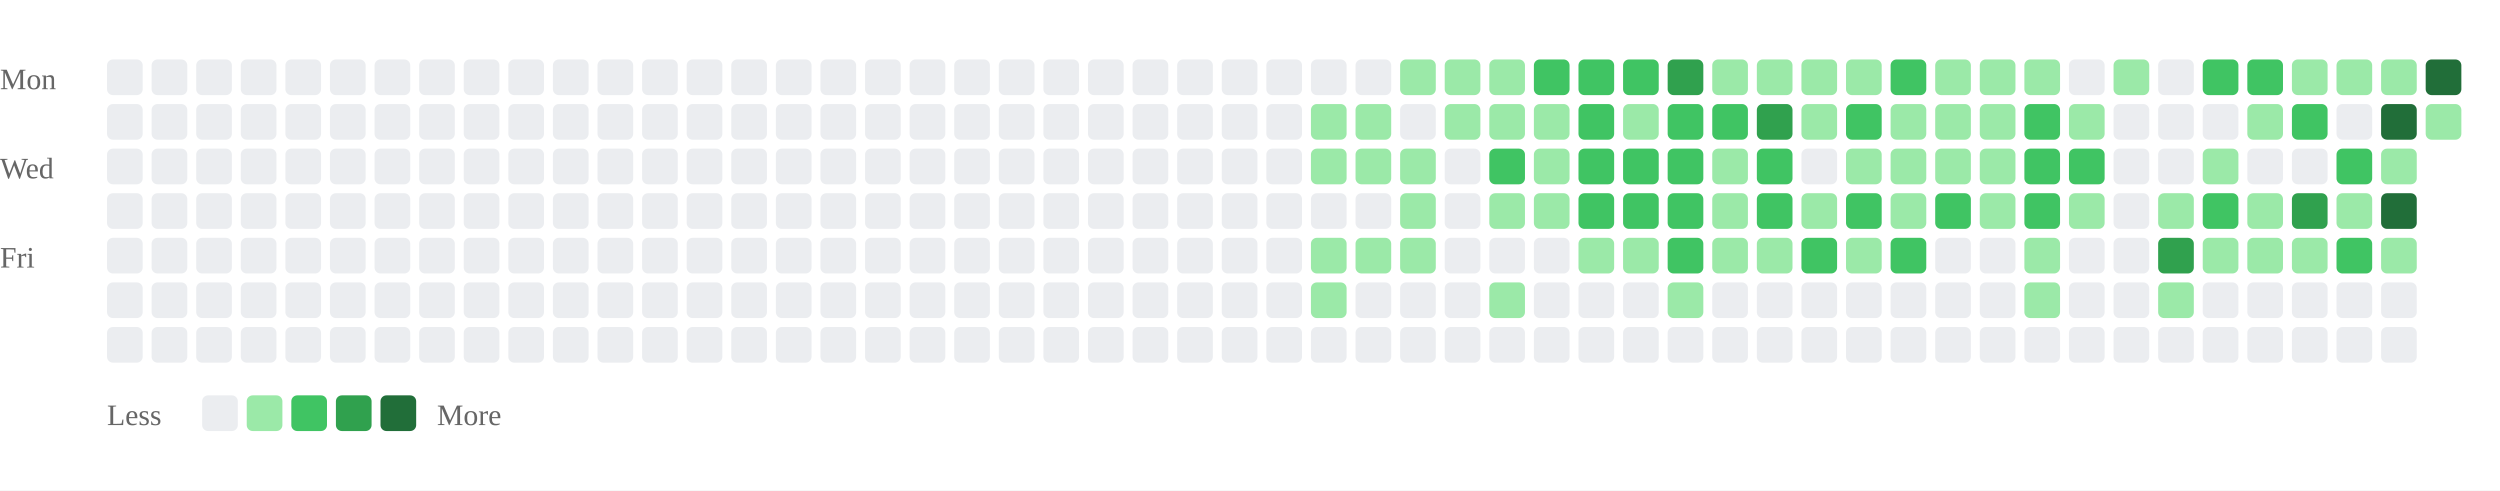
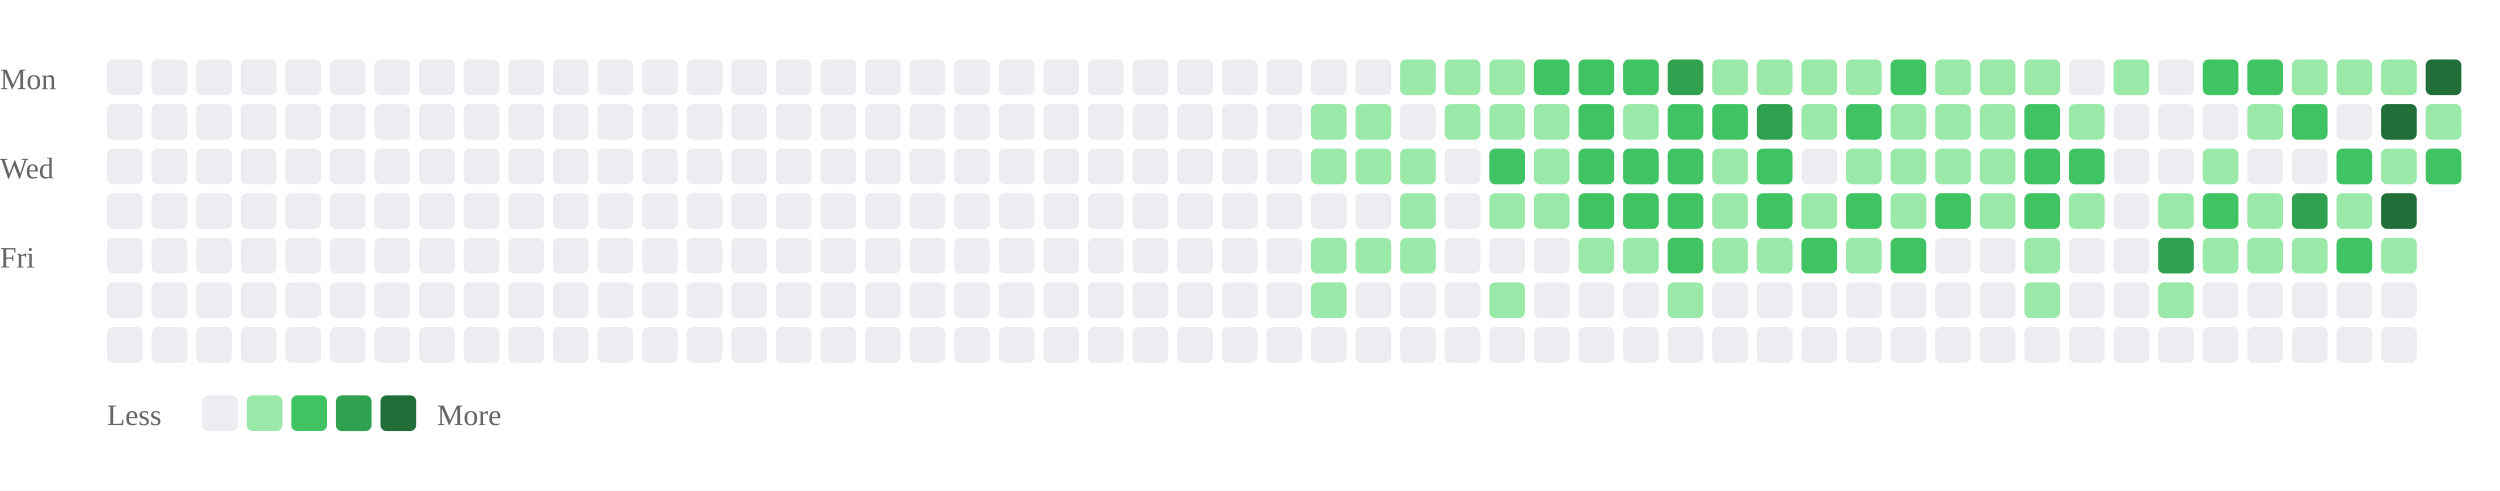
<svg xmlns="http://www.w3.org/2000/svg" width="841" height="165" role="img" aria-label="GitLab contribution heatmap for jianjiale">
  <rect width="100%" height="100%" fill="#ffffff" />
  <text x="0" y="30" font-size="10" fill="#666">Mon</text>
  <text x="0" y="45" font-size="10" fill="#666" />
  <text x="0" y="60" font-size="10" fill="#666">Wed</text>
  <text x="0" y="75" font-size="10" fill="#666" />
  <text x="0" y="90" font-size="10" fill="#666">Fri</text>
  <text x="0" y="105" font-size="10" fill="#666" />
  <text x="0" y="120" font-size="10" fill="#666" />
  <rect x="36" y="20" width="12" height="12" rx="2" fill="#ebedf0" data-date="2025-11-17" data-count="0" />
  <rect x="36" y="35" width="12" height="12" rx="2" fill="#ebedf0" data-date="2025-11-18" data-count="0" />
  <rect x="36" y="50" width="12" height="12" rx="2" fill="#ebedf0" data-date="2025-11-19" data-count="0" />
  <rect x="36" y="65" width="12" height="12" rx="2" fill="#ebedf0" data-date="2025-11-20" data-count="0" />
  <rect x="36" y="80" width="12" height="12" rx="2" fill="#ebedf0" data-date="2025-11-21" data-count="0" />
  <rect x="36" y="95" width="12" height="12" rx="2" fill="#ebedf0" data-date="2025-11-22" data-count="0" />
  <rect x="36" y="110" width="12" height="12" rx="2" fill="#ebedf0" data-date="2025-11-23" data-count="0" />
  <rect x="51" y="20" width="12" height="12" rx="2" fill="#ebedf0" data-date="2025-11-24" data-count="0" />
  <rect x="51" y="35" width="12" height="12" rx="2" fill="#ebedf0" data-date="2025-11-25" data-count="0" />
  <rect x="51" y="50" width="12" height="12" rx="2" fill="#ebedf0" data-date="2025-11-26" data-count="0" />
  <rect x="51" y="65" width="12" height="12" rx="2" fill="#ebedf0" data-date="2025-11-27" data-count="0" />
  <rect x="51" y="80" width="12" height="12" rx="2" fill="#ebedf0" data-date="2025-11-28" data-count="0" />
  <rect x="51" y="95" width="12" height="12" rx="2" fill="#ebedf0" data-date="2025-11-29" data-count="0" />
  <rect x="51" y="110" width="12" height="12" rx="2" fill="#ebedf0" data-date="2025-11-30" data-count="0" />
  <rect x="66" y="20" width="12" height="12" rx="2" fill="#ebedf0" data-date="2025-12-01" data-count="0" />
  <rect x="66" y="35" width="12" height="12" rx="2" fill="#ebedf0" data-date="2025-12-02" data-count="0" />
  <rect x="66" y="50" width="12" height="12" rx="2" fill="#ebedf0" data-date="2025-12-03" data-count="0" />
  <rect x="66" y="65" width="12" height="12" rx="2" fill="#ebedf0" data-date="2025-12-04" data-count="0" />
  <rect x="66" y="80" width="12" height="12" rx="2" fill="#ebedf0" data-date="2025-12-05" data-count="0" />
  <rect x="66" y="95" width="12" height="12" rx="2" fill="#ebedf0" data-date="2025-12-06" data-count="0" />
  <rect x="66" y="110" width="12" height="12" rx="2" fill="#ebedf0" data-date="2025-12-07" data-count="0" />
  <rect x="81" y="20" width="12" height="12" rx="2" fill="#ebedf0" data-date="2025-12-08" data-count="0" />
  <rect x="81" y="35" width="12" height="12" rx="2" fill="#ebedf0" data-date="2025-12-09" data-count="0" />
  <rect x="81" y="50" width="12" height="12" rx="2" fill="#ebedf0" data-date="2025-12-10" data-count="0" />
  <rect x="81" y="65" width="12" height="12" rx="2" fill="#ebedf0" data-date="2025-12-11" data-count="0" />
  <rect x="81" y="80" width="12" height="12" rx="2" fill="#ebedf0" data-date="2025-12-12" data-count="0" />
  <rect x="81" y="95" width="12" height="12" rx="2" fill="#ebedf0" data-date="2025-12-13" data-count="0" />
  <rect x="81" y="110" width="12" height="12" rx="2" fill="#ebedf0" data-date="2025-12-14" data-count="0" />
  <rect x="96" y="20" width="12" height="12" rx="2" fill="#ebedf0" data-date="2025-12-15" data-count="0" />
  <rect x="96" y="35" width="12" height="12" rx="2" fill="#ebedf0" data-date="2025-12-16" data-count="0" />
  <rect x="96" y="50" width="12" height="12" rx="2" fill="#ebedf0" data-date="2025-12-17" data-count="0" />
  <rect x="96" y="65" width="12" height="12" rx="2" fill="#ebedf0" data-date="2025-12-18" data-count="0" />
  <rect x="96" y="80" width="12" height="12" rx="2" fill="#ebedf0" data-date="2025-12-19" data-count="0" />
  <rect x="96" y="95" width="12" height="12" rx="2" fill="#ebedf0" data-date="2025-12-20" data-count="0" />
  <rect x="96" y="110" width="12" height="12" rx="2" fill="#ebedf0" data-date="2025-12-21" data-count="0" />
  <rect x="111" y="20" width="12" height="12" rx="2" fill="#ebedf0" data-date="2025-12-22" data-count="0" />
  <rect x="111" y="35" width="12" height="12" rx="2" fill="#ebedf0" data-date="2025-12-23" data-count="0" />
  <rect x="111" y="50" width="12" height="12" rx="2" fill="#ebedf0" data-date="2025-12-24" data-count="0" />
  <rect x="111" y="65" width="12" height="12" rx="2" fill="#ebedf0" data-date="2025-12-25" data-count="0" />
  <rect x="111" y="80" width="12" height="12" rx="2" fill="#ebedf0" data-date="2025-12-26" data-count="0" />
  <rect x="111" y="95" width="12" height="12" rx="2" fill="#ebedf0" data-date="2025-12-27" data-count="0" />
  <rect x="111" y="110" width="12" height="12" rx="2" fill="#ebedf0" data-date="2025-12-28" data-count="0" />
  <rect x="126" y="20" width="12" height="12" rx="2" fill="#ebedf0" data-date="2025-12-29" data-count="0" />
  <rect x="126" y="35" width="12" height="12" rx="2" fill="#ebedf0" data-date="2025-12-30" data-count="0" />
  <rect x="126" y="50" width="12" height="12" rx="2" fill="#ebedf0" data-date="2025-12-31" data-count="0" />
  <rect x="126" y="65" width="12" height="12" rx="2" fill="#ebedf0" data-date="2026-01-01" data-count="0" />
  <rect x="126" y="80" width="12" height="12" rx="2" fill="#ebedf0" data-date="2026-01-02" data-count="0" />
  <rect x="126" y="95" width="12" height="12" rx="2" fill="#ebedf0" data-date="2026-01-03" data-count="0" />
  <rect x="126" y="110" width="12" height="12" rx="2" fill="#ebedf0" data-date="2026-01-04" data-count="0" />
  <rect x="141" y="20" width="12" height="12" rx="2" fill="#ebedf0" data-date="2026-01-05" data-count="0" />
  <rect x="141" y="35" width="12" height="12" rx="2" fill="#ebedf0" data-date="2026-01-06" data-count="0" />
  <rect x="141" y="50" width="12" height="12" rx="2" fill="#ebedf0" data-date="2026-01-07" data-count="0" />
  <rect x="141" y="65" width="12" height="12" rx="2" fill="#ebedf0" data-date="2026-01-08" data-count="0" />
  <rect x="141" y="80" width="12" height="12" rx="2" fill="#ebedf0" data-date="2026-01-09" data-count="0" />
  <rect x="141" y="95" width="12" height="12" rx="2" fill="#ebedf0" data-date="2026-01-10" data-count="0" />
  <rect x="141" y="110" width="12" height="12" rx="2" fill="#ebedf0" data-date="2026-01-11" data-count="0" />
  <rect x="156" y="20" width="12" height="12" rx="2" fill="#ebedf0" data-date="2026-01-12" data-count="0" />
  <rect x="156" y="35" width="12" height="12" rx="2" fill="#ebedf0" data-date="2026-01-13" data-count="0" />
  <rect x="156" y="50" width="12" height="12" rx="2" fill="#ebedf0" data-date="2026-01-14" data-count="0" />
  <rect x="156" y="65" width="12" height="12" rx="2" fill="#ebedf0" data-date="2026-01-15" data-count="0" />
  <rect x="156" y="80" width="12" height="12" rx="2" fill="#ebedf0" data-date="2026-01-16" data-count="0" />
  <rect x="156" y="95" width="12" height="12" rx="2" fill="#ebedf0" data-date="2026-01-17" data-count="0" />
  <rect x="156" y="110" width="12" height="12" rx="2" fill="#ebedf0" data-date="2026-01-18" data-count="0" />
  <rect x="171" y="20" width="12" height="12" rx="2" fill="#ebedf0" data-date="2026-01-19" data-count="0" />
  <rect x="171" y="35" width="12" height="12" rx="2" fill="#ebedf0" data-date="2026-01-20" data-count="0" />
  <rect x="171" y="50" width="12" height="12" rx="2" fill="#ebedf0" data-date="2026-01-21" data-count="0" />
  <rect x="171" y="65" width="12" height="12" rx="2" fill="#ebedf0" data-date="2026-01-22" data-count="0" />
  <rect x="171" y="80" width="12" height="12" rx="2" fill="#ebedf0" data-date="2026-01-23" data-count="0" />
  <rect x="171" y="95" width="12" height="12" rx="2" fill="#ebedf0" data-date="2026-01-24" data-count="0" />
  <rect x="171" y="110" width="12" height="12" rx="2" fill="#ebedf0" data-date="2026-01-25" data-count="0" />
  <rect x="186" y="20" width="12" height="12" rx="2" fill="#ebedf0" data-date="2026-01-26" data-count="0" />
  <rect x="186" y="35" width="12" height="12" rx="2" fill="#ebedf0" data-date="2026-01-27" data-count="0" />
  <rect x="186" y="50" width="12" height="12" rx="2" fill="#ebedf0" data-date="2026-01-28" data-count="0" />
  <rect x="186" y="65" width="12" height="12" rx="2" fill="#ebedf0" data-date="2026-01-29" data-count="0" />
  <rect x="186" y="80" width="12" height="12" rx="2" fill="#ebedf0" data-date="2026-01-30" data-count="0" />
  <rect x="186" y="95" width="12" height="12" rx="2" fill="#ebedf0" data-date="2026-01-31" data-count="0" />
  <rect x="186" y="110" width="12" height="12" rx="2" fill="#ebedf0" data-date="2026-02-01" data-count="0" />
  <rect x="201" y="20" width="12" height="12" rx="2" fill="#ebedf0" data-date="2026-02-02" data-count="0" />
  <rect x="201" y="35" width="12" height="12" rx="2" fill="#ebedf0" data-date="2026-02-03" data-count="0" />
  <rect x="201" y="50" width="12" height="12" rx="2" fill="#ebedf0" data-date="2026-02-04" data-count="0" />
  <rect x="201" y="65" width="12" height="12" rx="2" fill="#ebedf0" data-date="2026-02-05" data-count="0" />
  <rect x="201" y="80" width="12" height="12" rx="2" fill="#ebedf0" data-date="2026-02-06" data-count="0" />
  <rect x="201" y="95" width="12" height="12" rx="2" fill="#ebedf0" data-date="2026-02-07" data-count="0" />
  <rect x="201" y="110" width="12" height="12" rx="2" fill="#ebedf0" data-date="2026-02-08" data-count="0" />
  <rect x="216" y="20" width="12" height="12" rx="2" fill="#ebedf0" data-date="2026-02-09" data-count="0" />
  <rect x="216" y="35" width="12" height="12" rx="2" fill="#ebedf0" data-date="2026-02-10" data-count="0" />
  <rect x="216" y="50" width="12" height="12" rx="2" fill="#ebedf0" data-date="2026-02-11" data-count="0" />
  <rect x="216" y="65" width="12" height="12" rx="2" fill="#ebedf0" data-date="2026-02-12" data-count="0" />
  <rect x="216" y="80" width="12" height="12" rx="2" fill="#ebedf0" data-date="2026-02-13" data-count="0" />
  <rect x="216" y="95" width="12" height="12" rx="2" fill="#ebedf0" data-date="2026-02-14" data-count="0" />
  <rect x="216" y="110" width="12" height="12" rx="2" fill="#ebedf0" data-date="2026-02-15" data-count="0" />
  <rect x="231" y="20" width="12" height="12" rx="2" fill="#ebedf0" data-date="2026-02-16" data-count="0" />
  <rect x="231" y="35" width="12" height="12" rx="2" fill="#ebedf0" data-date="2026-02-17" data-count="0" />
  <rect x="231" y="50" width="12" height="12" rx="2" fill="#ebedf0" data-date="2026-02-18" data-count="0" />
  <rect x="231" y="65" width="12" height="12" rx="2" fill="#ebedf0" data-date="2026-02-19" data-count="0" />
  <rect x="231" y="80" width="12" height="12" rx="2" fill="#ebedf0" data-date="2026-02-20" data-count="0" />
  <rect x="231" y="95" width="12" height="12" rx="2" fill="#ebedf0" data-date="2026-02-21" data-count="0" />
  <rect x="231" y="110" width="12" height="12" rx="2" fill="#ebedf0" data-date="2026-02-22" data-count="0" />
  <rect x="246" y="20" width="12" height="12" rx="2" fill="#ebedf0" data-date="2026-02-23" data-count="0" />
  <rect x="246" y="35" width="12" height="12" rx="2" fill="#ebedf0" data-date="2026-02-24" data-count="0" />
  <rect x="246" y="50" width="12" height="12" rx="2" fill="#ebedf0" data-date="2026-02-25" data-count="0" />
  <rect x="246" y="65" width="12" height="12" rx="2" fill="#ebedf0" data-date="2026-02-26" data-count="0" />
  <rect x="246" y="80" width="12" height="12" rx="2" fill="#ebedf0" data-date="2026-02-27" data-count="0" />
  <rect x="246" y="95" width="12" height="12" rx="2" fill="#ebedf0" data-date="2026-02-28" data-count="0" />
  <rect x="246" y="110" width="12" height="12" rx="2" fill="#ebedf0" data-date="2026-03-01" data-count="0" />
  <rect x="261" y="20" width="12" height="12" rx="2" fill="#ebedf0" data-date="2026-03-02" data-count="0" />
  <rect x="261" y="35" width="12" height="12" rx="2" fill="#ebedf0" data-date="2026-03-03" data-count="0" />
  <rect x="261" y="50" width="12" height="12" rx="2" fill="#ebedf0" data-date="2026-03-04" data-count="0" />
  <rect x="261" y="65" width="12" height="12" rx="2" fill="#ebedf0" data-date="2026-03-05" data-count="0" />
  <rect x="261" y="80" width="12" height="12" rx="2" fill="#ebedf0" data-date="2026-03-06" data-count="0" />
  <rect x="261" y="95" width="12" height="12" rx="2" fill="#ebedf0" data-date="2026-03-07" data-count="0" />
  <rect x="261" y="110" width="12" height="12" rx="2" fill="#ebedf0" data-date="2026-03-08" data-count="0" />
  <rect x="276" y="20" width="12" height="12" rx="2" fill="#ebedf0" data-date="2026-03-09" data-count="0" />
  <rect x="276" y="35" width="12" height="12" rx="2" fill="#ebedf0" data-date="2026-03-10" data-count="0" />
  <rect x="276" y="50" width="12" height="12" rx="2" fill="#ebedf0" data-date="2026-03-11" data-count="0" />
  <rect x="276" y="65" width="12" height="12" rx="2" fill="#ebedf0" data-date="2026-03-12" data-count="0" />
  <rect x="276" y="80" width="12" height="12" rx="2" fill="#ebedf0" data-date="2026-03-13" data-count="0" />
  <rect x="276" y="95" width="12" height="12" rx="2" fill="#ebedf0" data-date="2026-03-14" data-count="0" />
  <rect x="276" y="110" width="12" height="12" rx="2" fill="#ebedf0" data-date="2026-03-15" data-count="0" />
  <rect x="291" y="20" width="12" height="12" rx="2" fill="#ebedf0" data-date="2026-03-16" data-count="0" />
  <rect x="291" y="35" width="12" height="12" rx="2" fill="#ebedf0" data-date="2026-03-17" data-count="0" />
  <rect x="291" y="50" width="12" height="12" rx="2" fill="#ebedf0" data-date="2026-03-18" data-count="0" />
  <rect x="291" y="65" width="12" height="12" rx="2" fill="#ebedf0" data-date="2026-03-19" data-count="0" />
  <rect x="291" y="80" width="12" height="12" rx="2" fill="#ebedf0" data-date="2026-03-20" data-count="0" />
  <rect x="291" y="95" width="12" height="12" rx="2" fill="#ebedf0" data-date="2026-03-21" data-count="0" />
  <rect x="291" y="110" width="12" height="12" rx="2" fill="#ebedf0" data-date="2026-03-22" data-count="0" />
  <rect x="306" y="20" width="12" height="12" rx="2" fill="#ebedf0" data-date="2026-03-23" data-count="0" />
  <rect x="306" y="35" width="12" height="12" rx="2" fill="#ebedf0" data-date="2026-03-24" data-count="0" />
  <rect x="306" y="50" width="12" height="12" rx="2" fill="#ebedf0" data-date="2026-03-25" data-count="0" />
  <rect x="306" y="65" width="12" height="12" rx="2" fill="#ebedf0" data-date="2026-03-26" data-count="0" />
  <rect x="306" y="80" width="12" height="12" rx="2" fill="#ebedf0" data-date="2026-03-27" data-count="0" />
  <rect x="306" y="95" width="12" height="12" rx="2" fill="#ebedf0" data-date="2026-03-28" data-count="0" />
  <rect x="306" y="110" width="12" height="12" rx="2" fill="#ebedf0" data-date="2026-03-29" data-count="0" />
  <rect x="321" y="20" width="12" height="12" rx="2" fill="#ebedf0" data-date="2026-03-30" data-count="0" />
  <rect x="321" y="35" width="12" height="12" rx="2" fill="#ebedf0" data-date="2026-03-31" data-count="0" />
  <rect x="321" y="50" width="12" height="12" rx="2" fill="#ebedf0" data-date="2026-04-01" data-count="0" />
  <rect x="321" y="65" width="12" height="12" rx="2" fill="#ebedf0" data-date="2026-04-02" data-count="0" />
  <rect x="321" y="80" width="12" height="12" rx="2" fill="#ebedf0" data-date="2026-04-03" data-count="0" />
  <rect x="321" y="95" width="12" height="12" rx="2" fill="#ebedf0" data-date="2026-04-04" data-count="0" />
  <rect x="321" y="110" width="12" height="12" rx="2" fill="#ebedf0" data-date="2026-04-05" data-count="0" />
  <rect x="336" y="20" width="12" height="12" rx="2" fill="#ebedf0" data-date="2026-04-06" data-count="0" />
  <rect x="336" y="35" width="12" height="12" rx="2" fill="#ebedf0" data-date="2026-04-07" data-count="0" />
  <rect x="336" y="50" width="12" height="12" rx="2" fill="#ebedf0" data-date="2026-04-08" data-count="0" />
  <rect x="336" y="65" width="12" height="12" rx="2" fill="#ebedf0" data-date="2026-04-09" data-count="0" />
  <rect x="336" y="80" width="12" height="12" rx="2" fill="#ebedf0" data-date="2026-04-10" data-count="0" />
  <rect x="336" y="95" width="12" height="12" rx="2" fill="#ebedf0" data-date="2026-04-11" data-count="0" />
  <rect x="336" y="110" width="12" height="12" rx="2" fill="#ebedf0" data-date="2026-04-12" data-count="0" />
  <rect x="351" y="20" width="12" height="12" rx="2" fill="#ebedf0" data-date="2026-04-13" data-count="0" />
  <rect x="351" y="35" width="12" height="12" rx="2" fill="#ebedf0" data-date="2026-04-14" data-count="0" />
  <rect x="351" y="50" width="12" height="12" rx="2" fill="#ebedf0" data-date="2026-04-15" data-count="0" />
  <rect x="351" y="65" width="12" height="12" rx="2" fill="#ebedf0" data-date="2026-04-16" data-count="0" />
  <rect x="351" y="80" width="12" height="12" rx="2" fill="#ebedf0" data-date="2026-04-17" data-count="0" />
  <rect x="351" y="95" width="12" height="12" rx="2" fill="#ebedf0" data-date="2026-04-18" data-count="0" />
  <rect x="351" y="110" width="12" height="12" rx="2" fill="#ebedf0" data-date="2026-04-19" data-count="0" />
  <rect x="366" y="20" width="12" height="12" rx="2" fill="#ebedf0" data-date="2026-04-20" data-count="0" />
  <rect x="366" y="35" width="12" height="12" rx="2" fill="#ebedf0" data-date="2026-04-21" data-count="0" />
  <rect x="366" y="50" width="12" height="12" rx="2" fill="#ebedf0" data-date="2026-04-22" data-count="0" />
  <rect x="366" y="65" width="12" height="12" rx="2" fill="#ebedf0" data-date="2026-04-23" data-count="0" />
  <rect x="366" y="80" width="12" height="12" rx="2" fill="#ebedf0" data-date="2026-04-24" data-count="0" />
  <rect x="366" y="95" width="12" height="12" rx="2" fill="#ebedf0" data-date="2026-04-25" data-count="0" />
  <rect x="366" y="110" width="12" height="12" rx="2" fill="#ebedf0" data-date="2026-04-26" data-count="0" />
  <rect x="381" y="20" width="12" height="12" rx="2" fill="#ebedf0" data-date="2026-04-27" data-count="0" />
  <rect x="381" y="35" width="12" height="12" rx="2" fill="#ebedf0" data-date="2026-04-28" data-count="0" />
  <rect x="381" y="50" width="12" height="12" rx="2" fill="#ebedf0" data-date="2026-04-29" data-count="0" />
  <rect x="381" y="65" width="12" height="12" rx="2" fill="#ebedf0" data-date="2026-04-30" data-count="0" />
  <rect x="381" y="80" width="12" height="12" rx="2" fill="#ebedf0" data-date="2026-05-01" data-count="0" />
  <rect x="381" y="95" width="12" height="12" rx="2" fill="#ebedf0" data-date="2026-05-02" data-count="0" />
  <rect x="381" y="110" width="12" height="12" rx="2" fill="#ebedf0" data-date="2026-05-03" data-count="0" />
  <rect x="396" y="20" width="12" height="12" rx="2" fill="#ebedf0" data-date="2026-05-04" data-count="0" />
  <rect x="396" y="35" width="12" height="12" rx="2" fill="#ebedf0" data-date="2026-05-05" data-count="0" />
  <rect x="396" y="50" width="12" height="12" rx="2" fill="#ebedf0" data-date="2026-05-06" data-count="0" />
  <rect x="396" y="65" width="12" height="12" rx="2" fill="#ebedf0" data-date="2026-05-07" data-count="0" />
  <rect x="396" y="80" width="12" height="12" rx="2" fill="#ebedf0" data-date="2026-05-08" data-count="0" />
  <rect x="396" y="95" width="12" height="12" rx="2" fill="#ebedf0" data-date="2026-05-09" data-count="0" />
  <rect x="396" y="110" width="12" height="12" rx="2" fill="#ebedf0" data-date="2026-05-10" data-count="0" />
  <rect x="411" y="20" width="12" height="12" rx="2" fill="#ebedf0" data-date="2026-05-11" data-count="0" />
  <rect x="411" y="35" width="12" height="12" rx="2" fill="#ebedf0" data-date="2026-05-12" data-count="0" />
  <rect x="411" y="50" width="12" height="12" rx="2" fill="#ebedf0" data-date="2026-05-13" data-count="0" />
  <rect x="411" y="65" width="12" height="12" rx="2" fill="#ebedf0" data-date="2026-05-14" data-count="0" />
  <rect x="411" y="80" width="12" height="12" rx="2" fill="#ebedf0" data-date="2026-05-15" data-count="0" />
  <rect x="411" y="95" width="12" height="12" rx="2" fill="#ebedf0" data-date="2026-05-16" data-count="0" />
  <rect x="411" y="110" width="12" height="12" rx="2" fill="#ebedf0" data-date="2026-05-17" data-count="0" />
  <rect x="426" y="20" width="12" height="12" rx="2" fill="#ebedf0" data-date="2026-05-18" data-count="0" />
  <rect x="426" y="35" width="12" height="12" rx="2" fill="#ebedf0" data-date="2026-05-19" data-count="0" />
  <rect x="426" y="50" width="12" height="12" rx="2" fill="#ebedf0" data-date="2026-05-20" data-count="0" />
  <rect x="426" y="65" width="12" height="12" rx="2" fill="#ebedf0" data-date="2026-05-21" data-count="0" />
  <rect x="426" y="80" width="12" height="12" rx="2" fill="#ebedf0" data-date="2026-05-22" data-count="0" />
  <rect x="426" y="95" width="12" height="12" rx="2" fill="#ebedf0" data-date="2026-05-23" data-count="0" />
  <rect x="426" y="110" width="12" height="12" rx="2" fill="#ebedf0" data-date="2026-05-24" data-count="0" />
  <rect x="441" y="20" width="12" height="12" rx="2" fill="#ebedf0" data-date="2026-05-25" data-count="0" />
  <rect x="441" y="35" width="12" height="12" rx="2" fill="#9be9a8" data-date="2026-05-26" data-count="1" />
  <rect x="441" y="50" width="12" height="12" rx="2" fill="#9be9a8" data-date="2026-05-27" data-count="1" />
  <rect x="441" y="65" width="12" height="12" rx="2" fill="#ebedf0" data-date="2026-05-28" data-count="0" />
  <rect x="441" y="80" width="12" height="12" rx="2" fill="#9be9a8" data-date="2026-05-29" data-count="7" />
  <rect x="441" y="95" width="12" height="12" rx="2" fill="#9be9a8" data-date="2026-05-30" data-count="2" />
  <rect x="441" y="110" width="12" height="12" rx="2" fill="#ebedf0" data-date="2026-05-31" data-count="0" />
  <rect x="456" y="20" width="12" height="12" rx="2" fill="#ebedf0" data-date="2026-06-01" data-count="0" />
  <rect x="456" y="35" width="12" height="12" rx="2" fill="#9be9a8" data-date="2026-06-02" data-count="2" />
  <rect x="456" y="50" width="12" height="12" rx="2" fill="#9be9a8" data-date="2026-06-03" data-count="4" />
  <rect x="456" y="65" width="12" height="12" rx="2" fill="#ebedf0" data-date="2026-06-04" data-count="0" />
  <rect x="456" y="80" width="12" height="12" rx="2" fill="#9be9a8" data-date="2026-06-05" data-count="1" />
  <rect x="456" y="95" width="12" height="12" rx="2" fill="#ebedf0" data-date="2026-06-06" data-count="0" />
  <rect x="456" y="110" width="12" height="12" rx="2" fill="#ebedf0" data-date="2026-06-07" data-count="0" />
  <rect x="471" y="20" width="12" height="12" rx="2" fill="#9be9a8" data-date="2026-06-08" data-count="3" />
  <rect x="471" y="35" width="12" height="12" rx="2" fill="#ebedf0" data-date="2026-06-09" data-count="0" />
  <rect x="471" y="50" width="12" height="12" rx="2" fill="#9be9a8" data-date="2026-06-10" data-count="3" />
  <rect x="471" y="65" width="12" height="12" rx="2" fill="#9be9a8" data-date="2026-06-11" data-count="1" />
  <rect x="471" y="80" width="12" height="12" rx="2" fill="#9be9a8" data-date="2026-06-12" data-count="4" />
  <rect x="471" y="95" width="12" height="12" rx="2" fill="#ebedf0" data-date="2026-06-13" data-count="0" />
  <rect x="471" y="110" width="12" height="12" rx="2" fill="#ebedf0" data-date="2026-06-14" data-count="0" />
  <rect x="486" y="20" width="12" height="12" rx="2" fill="#9be9a8" data-date="2026-06-15" data-count="4" />
  <rect x="486" y="35" width="12" height="12" rx="2" fill="#9be9a8" data-date="2026-06-16" data-count="4" />
  <rect x="486" y="50" width="12" height="12" rx="2" fill="#ebedf0" data-date="2026-06-17" data-count="0" />
  <rect x="486" y="65" width="12" height="12" rx="2" fill="#ebedf0" data-date="2026-06-18" data-count="0" />
  <rect x="486" y="80" width="12" height="12" rx="2" fill="#ebedf0" data-date="2026-06-19" data-count="0" />
  <rect x="486" y="95" width="12" height="12" rx="2" fill="#ebedf0" data-date="2026-06-20" data-count="0" />
  <rect x="486" y="110" width="12" height="12" rx="2" fill="#ebedf0" data-date="2026-06-21" data-count="0" />
  <rect x="501" y="20" width="12" height="12" rx="2" fill="#9be9a8" data-date="2026-06-22" data-count="11" />
  <rect x="501" y="35" width="12" height="12" rx="2" fill="#9be9a8" data-date="2026-06-23" data-count="4" />
  <rect x="501" y="50" width="12" height="12" rx="2" fill="#40c463" data-date="2026-06-24" data-count="19" />
  <rect x="501" y="65" width="12" height="12" rx="2" fill="#9be9a8" data-date="2026-06-25" data-count="10" />
  <rect x="501" y="80" width="12" height="12" rx="2" fill="#ebedf0" data-date="2026-06-26" data-count="0" />
  <rect x="501" y="95" width="12" height="12" rx="2" fill="#9be9a8" data-date="2026-06-27" data-count="3" />
  <rect x="501" y="110" width="12" height="12" rx="2" fill="#ebedf0" data-date="2026-06-28" data-count="0" />
  <rect x="516" y="20" width="12" height="12" rx="2" fill="#40c463" data-date="2026-06-29" data-count="12" />
  <rect x="516" y="35" width="12" height="12" rx="2" fill="#9be9a8" data-date="2026-06-30" data-count="3" />
  <rect x="516" y="50" width="12" height="12" rx="2" fill="#9be9a8" data-date="2026-07-01" data-count="4" />
  <rect x="516" y="65" width="12" height="12" rx="2" fill="#9be9a8" data-date="2026-07-02" data-count="4" />
  <rect x="516" y="80" width="12" height="12" rx="2" fill="#ebedf0" data-date="2026-07-03" data-count="0" />
  <rect x="516" y="95" width="12" height="12" rx="2" fill="#ebedf0" data-date="2026-07-04" data-count="0" />
  <rect x="516" y="110" width="12" height="12" rx="2" fill="#ebedf0" data-date="2026-07-05" data-count="0" />
  <rect x="531" y="20" width="12" height="12" rx="2" fill="#40c463" data-date="2026-07-06" data-count="15" />
  <rect x="531" y="35" width="12" height="12" rx="2" fill="#40c463" data-date="2026-07-07" data-count="16" />
  <rect x="531" y="50" width="12" height="12" rx="2" fill="#40c463" data-date="2026-07-08" data-count="15" />
  <rect x="531" y="65" width="12" height="12" rx="2" fill="#40c463" data-date="2026-07-09" data-count="17" />
  <rect x="531" y="80" width="12" height="12" rx="2" fill="#9be9a8" data-date="2026-07-10" data-count="9" />
  <rect x="531" y="95" width="12" height="12" rx="2" fill="#ebedf0" data-date="2026-07-11" data-count="0" />
  <rect x="531" y="110" width="12" height="12" rx="2" fill="#ebedf0" data-date="2026-07-12" data-count="0" />
  <rect x="546" y="20" width="12" height="12" rx="2" fill="#40c463" data-date="2026-07-13" data-count="19" />
  <rect x="546" y="35" width="12" height="12" rx="2" fill="#9be9a8" data-date="2026-07-14" data-count="10" />
  <rect x="546" y="50" width="12" height="12" rx="2" fill="#40c463" data-date="2026-07-15" data-count="20" />
  <rect x="546" y="65" width="12" height="12" rx="2" fill="#40c463" data-date="2026-07-16" data-count="12" />
  <rect x="546" y="80" width="12" height="12" rx="2" fill="#9be9a8" data-date="2026-07-17" data-count="6" />
  <rect x="546" y="95" width="12" height="12" rx="2" fill="#ebedf0" data-date="2026-07-18" data-count="0" />
  <rect x="546" y="110" width="12" height="12" rx="2" fill="#ebedf0" data-date="2026-07-19" data-count="0" />
  <rect x="561" y="20" width="12" height="12" rx="2" fill="#30a14e" data-date="2026-07-20" data-count="31" />
  <rect x="561" y="35" width="12" height="12" rx="2" fill="#40c463" data-date="2026-07-21" data-count="12" />
  <rect x="561" y="50" width="12" height="12" rx="2" fill="#40c463" data-date="2026-07-22" data-count="16" />
  <rect x="561" y="65" width="12" height="12" rx="2" fill="#40c463" data-date="2026-07-23" data-count="14" />
  <rect x="561" y="80" width="12" height="12" rx="2" fill="#40c463" data-date="2026-07-24" data-count="14" />
  <rect x="561" y="95" width="12" height="12" rx="2" fill="#9be9a8" data-date="2026-07-25" data-count="11" />
  <rect x="561" y="110" width="12" height="12" rx="2" fill="#ebedf0" data-date="2026-07-26" data-count="0" />
  <rect x="576" y="20" width="12" height="12" rx="2" fill="#9be9a8" data-date="2026-07-27" data-count="1" />
  <rect x="576" y="35" width="12" height="12" rx="2" fill="#40c463" data-date="2026-07-28" data-count="21" />
  <rect x="576" y="50" width="12" height="12" rx="2" fill="#9be9a8" data-date="2026-07-29" data-count="8" />
  <rect x="576" y="65" width="12" height="12" rx="2" fill="#9be9a8" data-date="2026-07-30" data-count="1" />
  <rect x="576" y="80" width="12" height="12" rx="2" fill="#9be9a8" data-date="2026-07-31" data-count="3" />
  <rect x="576" y="95" width="12" height="12" rx="2" fill="#ebedf0" data-date="2026-08-01" data-count="0" />
  <rect x="576" y="110" width="12" height="12" rx="2" fill="#ebedf0" data-date="2026-08-02" data-count="0" />
  <rect x="591" y="20" width="12" height="12" rx="2" fill="#9be9a8" data-date="2026-08-03" data-count="5" />
  <rect x="591" y="35" width="12" height="12" rx="2" fill="#30a14e" data-date="2026-08-04" data-count="25" />
  <rect x="591" y="50" width="12" height="12" rx="2" fill="#40c463" data-date="2026-08-05" data-count="14" />
  <rect x="591" y="65" width="12" height="12" rx="2" fill="#40c463" data-date="2026-08-06" data-count="16" />
  <rect x="591" y="80" width="12" height="12" rx="2" fill="#9be9a8" data-date="2026-08-07" data-count="3" />
  <rect x="591" y="95" width="12" height="12" rx="2" fill="#ebedf0" data-date="2026-08-08" data-count="0" />
  <rect x="591" y="110" width="12" height="12" rx="2" fill="#ebedf0" data-date="2026-08-09" data-count="0" />
  <rect x="606" y="20" width="12" height="12" rx="2" fill="#9be9a8" data-date="2026-08-10" data-count="7" />
  <rect x="606" y="35" width="12" height="12" rx="2" fill="#9be9a8" data-date="2026-08-11" data-count="2" />
  <rect x="606" y="50" width="12" height="12" rx="2" fill="#ebedf0" data-date="2026-08-12" data-count="0" />
  <rect x="606" y="65" width="12" height="12" rx="2" fill="#9be9a8" data-date="2026-08-13" data-count="6" />
  <rect x="606" y="80" width="12" height="12" rx="2" fill="#40c463" data-date="2026-08-14" data-count="12" />
  <rect x="606" y="95" width="12" height="12" rx="2" fill="#ebedf0" data-date="2026-08-15" data-count="0" />
  <rect x="606" y="110" width="12" height="12" rx="2" fill="#ebedf0" data-date="2026-08-16" data-count="0" />
  <rect x="621" y="20" width="12" height="12" rx="2" fill="#9be9a8" data-date="2026-08-17" data-count="2" />
  <rect x="621" y="35" width="12" height="12" rx="2" fill="#40c463" data-date="2026-08-18" data-count="14" />
  <rect x="621" y="50" width="12" height="12" rx="2" fill="#9be9a8" data-date="2026-08-19" data-count="6" />
  <rect x="621" y="65" width="12" height="12" rx="2" fill="#40c463" data-date="2026-08-20" data-count="14" />
  <rect x="621" y="80" width="12" height="12" rx="2" fill="#9be9a8" data-date="2026-08-21" data-count="11" />
  <rect x="621" y="95" width="12" height="12" rx="2" fill="#ebedf0" data-date="2026-08-22" data-count="0" />
  <rect x="621" y="110" width="12" height="12" rx="2" fill="#ebedf0" data-date="2026-08-23" data-count="0" />
  <rect x="636" y="20" width="12" height="12" rx="2" fill="#40c463" data-date="2026-08-24" data-count="19" />
  <rect x="636" y="35" width="12" height="12" rx="2" fill="#9be9a8" data-date="2026-08-25" data-count="2" />
  <rect x="636" y="50" width="12" height="12" rx="2" fill="#9be9a8" data-date="2026-08-26" data-count="3" />
  <rect x="636" y="65" width="12" height="12" rx="2" fill="#9be9a8" data-date="2026-08-27" data-count="8" />
  <rect x="636" y="80" width="12" height="12" rx="2" fill="#40c463" data-date="2026-08-28" data-count="16" />
  <rect x="636" y="95" width="12" height="12" rx="2" fill="#ebedf0" data-date="2026-08-29" data-count="0" />
  <rect x="636" y="110" width="12" height="12" rx="2" fill="#ebedf0" data-date="2026-08-30" data-count="0" />
  <rect x="651" y="20" width="12" height="12" rx="2" fill="#9be9a8" data-date="2026-08-31" data-count="10" />
  <rect x="651" y="35" width="12" height="12" rx="2" fill="#9be9a8" data-date="2026-09-01" data-count="4" />
  <rect x="651" y="50" width="12" height="12" rx="2" fill="#9be9a8" data-date="2026-09-02" data-count="7" />
  <rect x="651" y="65" width="12" height="12" rx="2" fill="#40c463" data-date="2026-09-03" data-count="16" />
  <rect x="651" y="80" width="12" height="12" rx="2" fill="#ebedf0" data-date="2026-09-04" data-count="0" />
  <rect x="651" y="95" width="12" height="12" rx="2" fill="#ebedf0" data-date="2026-09-05" data-count="0" />
  <rect x="651" y="110" width="12" height="12" rx="2" fill="#ebedf0" data-date="2026-09-06" data-count="0" />
  <rect x="666" y="20" width="12" height="12" rx="2" fill="#9be9a8" data-date="2026-09-07" data-count="9" />
  <rect x="666" y="35" width="12" height="12" rx="2" fill="#9be9a8" data-date="2026-09-08" data-count="2" />
  <rect x="666" y="50" width="12" height="12" rx="2" fill="#9be9a8" data-date="2026-09-09" data-count="6" />
  <rect x="666" y="65" width="12" height="12" rx="2" fill="#9be9a8" data-date="2026-09-10" data-count="11" />
  <rect x="666" y="80" width="12" height="12" rx="2" fill="#ebedf0" data-date="2026-09-11" data-count="0" />
  <rect x="666" y="95" width="12" height="12" rx="2" fill="#ebedf0" data-date="2026-09-12" data-count="0" />
  <rect x="666" y="110" width="12" height="12" rx="2" fill="#ebedf0" data-date="2026-09-13" data-count="0" />
  <rect x="681" y="20" width="12" height="12" rx="2" fill="#9be9a8" data-date="2026-09-14" data-count="5" />
  <rect x="681" y="35" width="12" height="12" rx="2" fill="#40c463" data-date="2026-09-15" data-count="14" />
  <rect x="681" y="50" width="12" height="12" rx="2" fill="#40c463" data-date="2026-09-16" data-count="20" />
  <rect x="681" y="65" width="12" height="12" rx="2" fill="#40c463" data-date="2026-09-17" data-count="23" />
  <rect x="681" y="80" width="12" height="12" rx="2" fill="#9be9a8" data-date="2026-09-18" data-count="2" />
  <rect x="681" y="95" width="12" height="12" rx="2" fill="#9be9a8" data-date="2026-09-19" data-count="11" />
  <rect x="681" y="110" width="12" height="12" rx="2" fill="#ebedf0" data-date="2026-09-20" data-count="0" />
  <rect x="696" y="20" width="12" height="12" rx="2" fill="#ebedf0" data-date="2026-09-21" data-count="0" />
  <rect x="696" y="35" width="12" height="12" rx="2" fill="#9be9a8" data-date="2026-09-22" data-count="2" />
  <rect x="696" y="50" width="12" height="12" rx="2" fill="#40c463" data-date="2026-09-23" data-count="12" />
  <rect x="696" y="65" width="12" height="12" rx="2" fill="#9be9a8" data-date="2026-09-24" data-count="11" />
  <rect x="696" y="80" width="12" height="12" rx="2" fill="#ebedf0" data-date="2026-09-25" data-count="0" />
  <rect x="696" y="95" width="12" height="12" rx="2" fill="#ebedf0" data-date="2026-09-26" data-count="0" />
  <rect x="696" y="110" width="12" height="12" rx="2" fill="#ebedf0" data-date="2026-09-27" data-count="0" />
  <rect x="711" y="20" width="12" height="12" rx="2" fill="#9be9a8" data-date="2026-09-28" data-count="3" />
  <rect x="711" y="35" width="12" height="12" rx="2" fill="#ebedf0" data-date="2026-09-29" data-count="0" />
  <rect x="711" y="50" width="12" height="12" rx="2" fill="#ebedf0" data-date="2026-09-30" data-count="0" />
  <rect x="711" y="65" width="12" height="12" rx="2" fill="#ebedf0" data-date="2026-10-01" data-count="0" />
  <rect x="711" y="80" width="12" height="12" rx="2" fill="#ebedf0" data-date="2026-10-02" data-count="0" />
  <rect x="711" y="95" width="12" height="12" rx="2" fill="#ebedf0" data-date="2026-10-03" data-count="0" />
  <rect x="711" y="110" width="12" height="12" rx="2" fill="#ebedf0" data-date="2026-10-04" data-count="0" />
  <rect x="726" y="20" width="12" height="12" rx="2" fill="#ebedf0" data-date="2026-10-05" data-count="0" />
  <rect x="726" y="35" width="12" height="12" rx="2" fill="#ebedf0" data-date="2026-10-06" data-count="0" />
  <rect x="726" y="50" width="12" height="12" rx="2" fill="#ebedf0" data-date="2026-10-07" data-count="0" />
  <rect x="726" y="65" width="12" height="12" rx="2" fill="#9be9a8" data-date="2026-10-08" data-count="4" />
  <rect x="726" y="80" width="12" height="12" rx="2" fill="#30a14e" data-date="2026-10-09" data-count="24" />
  <rect x="726" y="95" width="12" height="12" rx="2" fill="#9be9a8" data-date="2026-10-10" data-count="4" />
  <rect x="726" y="110" width="12" height="12" rx="2" fill="#ebedf0" data-date="2026-10-11" data-count="0" />
  <rect x="741" y="20" width="12" height="12" rx="2" fill="#40c463" data-date="2026-10-12" data-count="17" />
  <rect x="741" y="35" width="12" height="12" rx="2" fill="#ebedf0" data-date="2026-10-13" data-count="0" />
  <rect x="741" y="50" width="12" height="12" rx="2" fill="#9be9a8" data-date="2026-10-14" data-count="3" />
  <rect x="741" y="65" width="12" height="12" rx="2" fill="#40c463" data-date="2026-10-15" data-count="12" />
  <rect x="741" y="80" width="12" height="12" rx="2" fill="#9be9a8" data-date="2026-10-16" data-count="6" />
  <rect x="741" y="95" width="12" height="12" rx="2" fill="#ebedf0" data-date="2026-10-17" data-count="0" />
  <rect x="741" y="110" width="12" height="12" rx="2" fill="#ebedf0" data-date="2026-10-18" data-count="0" />
  <rect x="756" y="20" width="12" height="12" rx="2" fill="#40c463" data-date="2026-10-19" data-count="14" />
  <rect x="756" y="35" width="12" height="12" rx="2" fill="#9be9a8" data-date="2026-10-20" data-count="4" />
  <rect x="756" y="50" width="12" height="12" rx="2" fill="#ebedf0" data-date="2026-10-21" data-count="0" />
  <rect x="756" y="65" width="12" height="12" rx="2" fill="#9be9a8" data-date="2026-10-22" data-count="4" />
  <rect x="756" y="80" width="12" height="12" rx="2" fill="#9be9a8" data-date="2026-10-23" data-count="5" />
  <rect x="756" y="95" width="12" height="12" rx="2" fill="#ebedf0" data-date="2026-10-24" data-count="0" />
  <rect x="756" y="110" width="12" height="12" rx="2" fill="#ebedf0" data-date="2026-10-25" data-count="0" />
  <rect x="771" y="20" width="12" height="12" rx="2" fill="#9be9a8" data-date="2026-10-26" data-count="1" />
  <rect x="771" y="35" width="12" height="12" rx="2" fill="#40c463" data-date="2026-10-27" data-count="16" />
  <rect x="771" y="50" width="12" height="12" rx="2" fill="#ebedf0" data-date="2026-10-28" data-count="0" />
  <rect x="771" y="65" width="12" height="12" rx="2" fill="#30a14e" data-date="2026-10-29" data-count="25" />
  <rect x="771" y="80" width="12" height="12" rx="2" fill="#9be9a8" data-date="2026-10-30" data-count="3" />
  <rect x="771" y="95" width="12" height="12" rx="2" fill="#ebedf0" data-date="2026-10-31" data-count="0" />
  <rect x="771" y="110" width="12" height="12" rx="2" fill="#ebedf0" data-date="2026-11-01" data-count="0" />
  <rect x="786" y="20" width="12" height="12" rx="2" fill="#9be9a8" data-date="2026-11-02" data-count="2" />
  <rect x="786" y="35" width="12" height="12" rx="2" fill="#ebedf0" data-date="2026-11-03" data-count="0" />
  <rect x="786" y="50" width="12" height="12" rx="2" fill="#40c463" data-date="2026-11-04" data-count="23" />
  <rect x="786" y="65" width="12" height="12" rx="2" fill="#9be9a8" data-date="2026-11-05" data-count="2" />
  <rect x="786" y="80" width="12" height="12" rx="2" fill="#40c463" data-date="2026-11-06" data-count="15" />
  <rect x="786" y="95" width="12" height="12" rx="2" fill="#ebedf0" data-date="2026-11-07" data-count="0" />
  <rect x="786" y="110" width="12" height="12" rx="2" fill="#ebedf0" data-date="2026-11-08" data-count="0" />
  <rect x="801" y="20" width="12" height="12" rx="2" fill="#9be9a8" data-date="2026-11-09" data-count="9" />
  <rect x="801" y="35" width="12" height="12" rx="2" fill="#216e39" data-date="2026-11-10" data-count="47" />
  <rect x="801" y="50" width="12" height="12" rx="2" fill="#9be9a8" data-date="2026-11-11" data-count="3" />
  <rect x="801" y="65" width="12" height="12" rx="2" fill="#216e39" data-date="2026-11-12" data-count="46" />
  <rect x="801" y="80" width="12" height="12" rx="2" fill="#9be9a8" data-date="2026-11-13" data-count="5" />
  <rect x="801" y="95" width="12" height="12" rx="2" fill="#ebedf0" data-date="2026-11-14" data-count="0" />
  <rect x="801" y="110" width="12" height="12" rx="2" fill="#ebedf0" data-date="2026-11-15" data-count="0" />
  <rect x="816" y="20" width="12" height="12" rx="2" fill="#216e39" data-date="2026-11-16" data-count="40" />
  <rect x="816" y="35" width="12" height="12" rx="2" fill="#9be9a8" data-date="2026-11-17" data-count="6" />
+   <rect x="816" y="50" width="12" height="12" rx="2" fill="#40c463" data-date="2026-11-18" data-count="17" />
  <text x="36" y="143" font-size="10" fill="#666">Less</text>
  <rect x="68" y="133" width="12" height="12" rx="2" fill="#ebedf0" />
  <rect x="83" y="133" width="12" height="12" rx="2" fill="#9be9a8" />
  <rect x="98" y="133" width="12" height="12" rx="2" fill="#40c463" />
  <rect x="113" y="133" width="12" height="12" rx="2" fill="#30a14e" />
  <rect x="128" y="133" width="12" height="12" rx="2" fill="#216e39" />
  <text x="147" y="143" font-size="10" fill="#666">More</text>
</svg>
